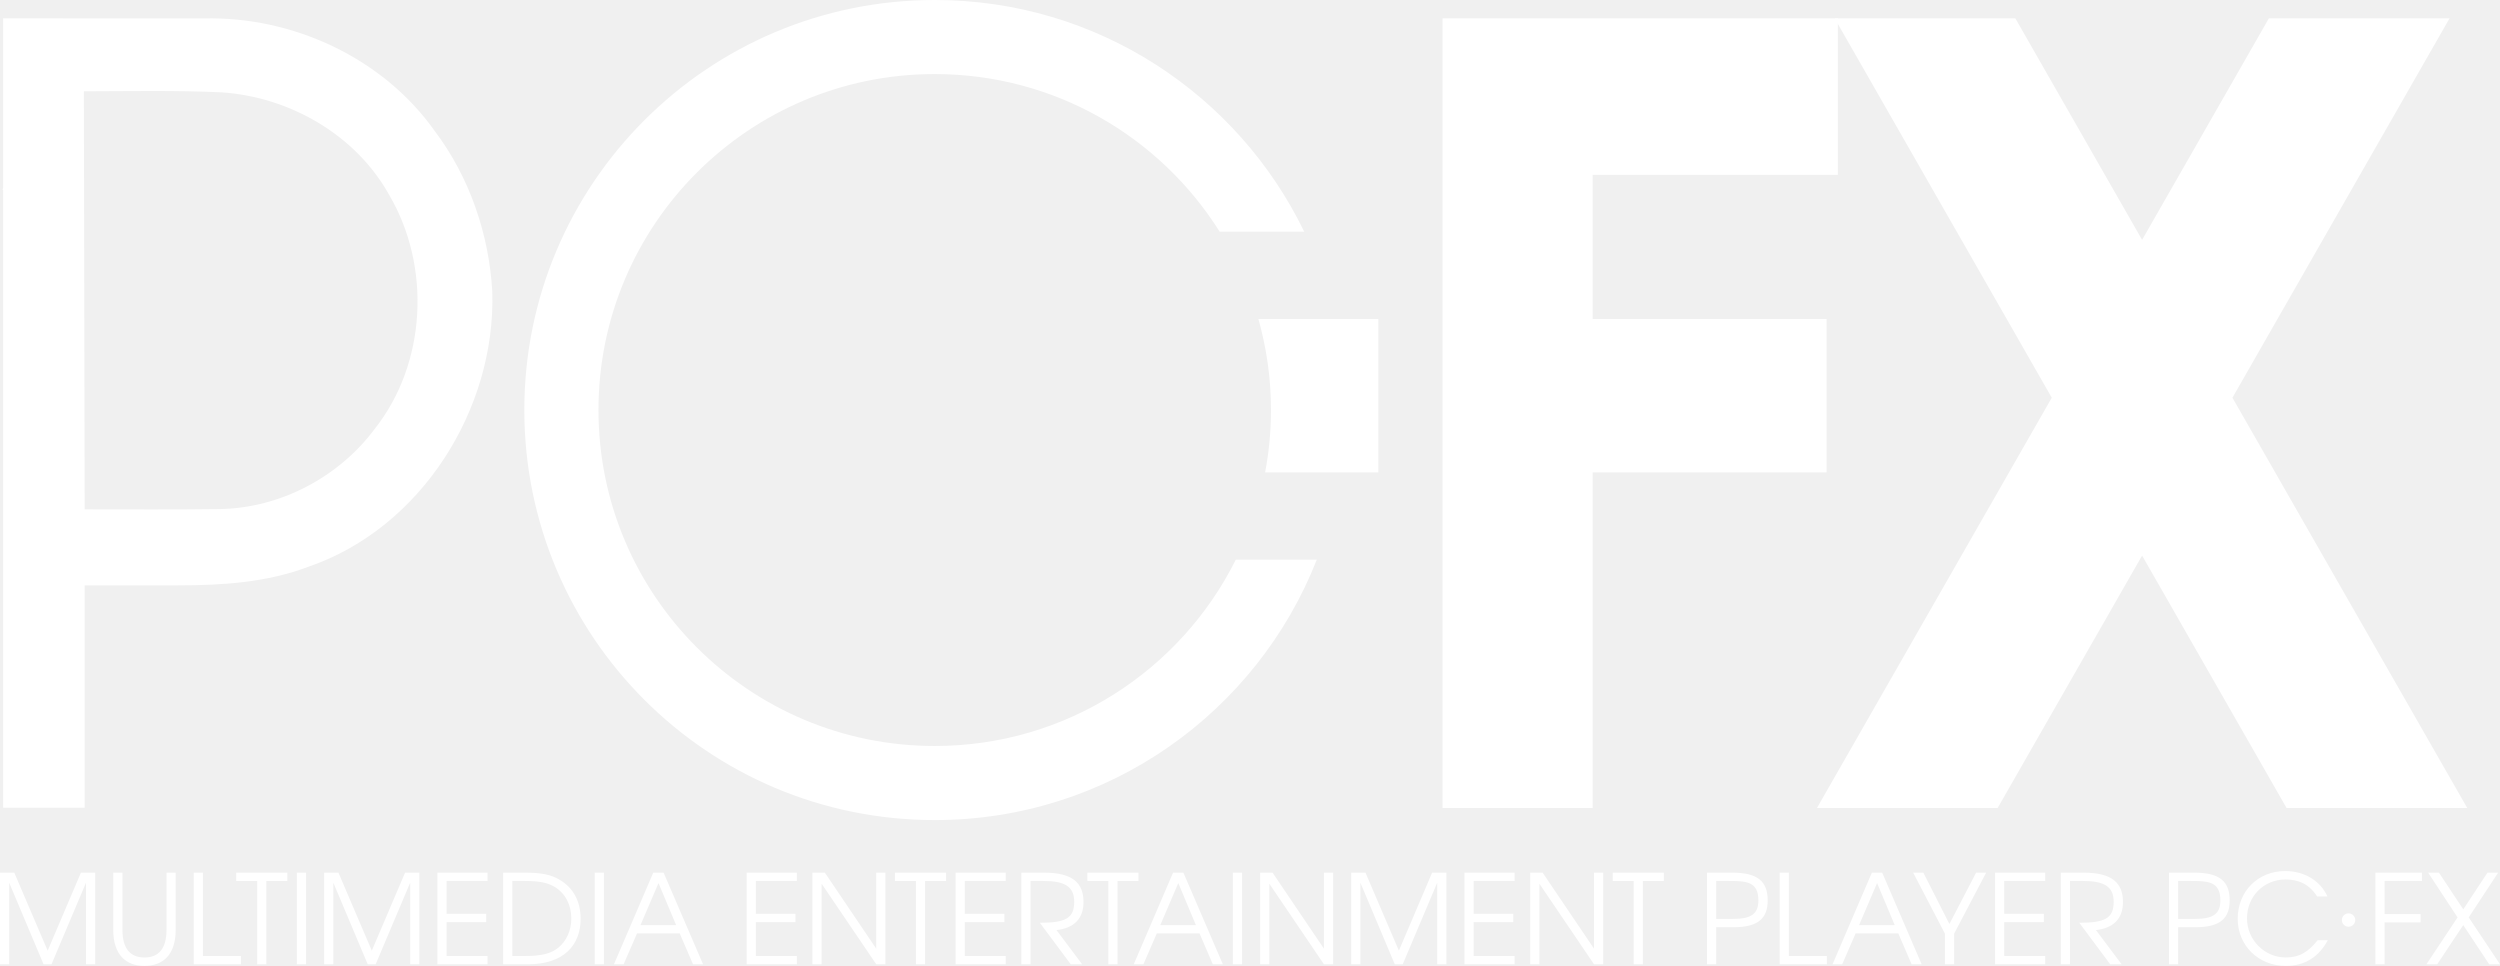
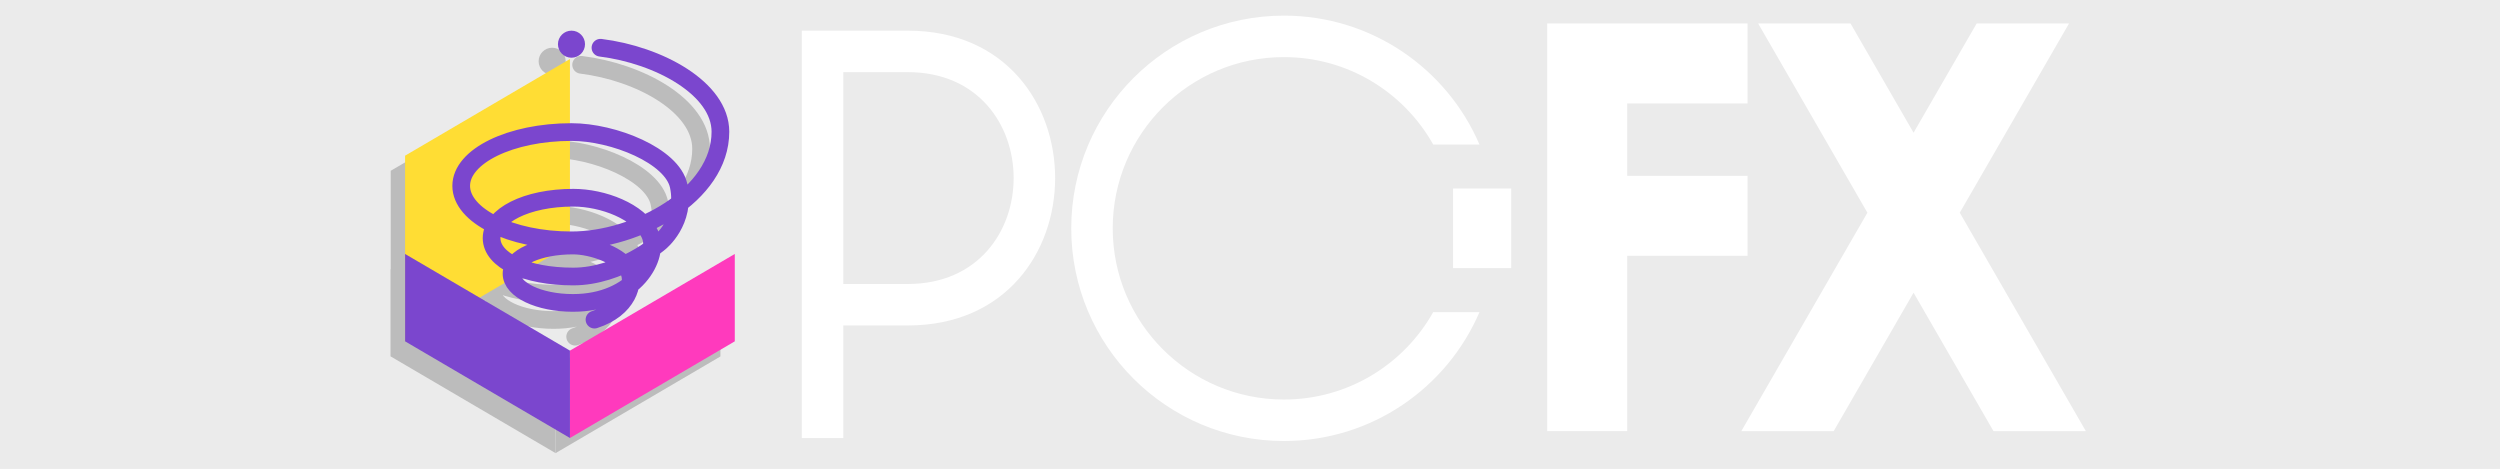
- <svg xmlns="http://www.w3.org/2000/svg" version="1.1" viewBox="0 0 264 102">
-   <g transform="matrix(0.44, 0, 0, 0.439602, 0, 0)">
-     <path d="M 42.527 140.618 C 53.285 140.614 63.997 139.957 74.103 136.11 C 101.133 126.796 119.041 98.232 118.147 70.034 C 117.363 56.212 112.68 42.535 104.325 31.457 C 91.883 13.869 70.213 3.894 48.837 4.427 L 0.754 4.406 L 0.754 45.036 L 0.626 45.594 L 0.754 45.586 L 0.754 194.039 L 20.32 194.039 L 20.32 140.618 M 20.128 21.93 C 31.146 21.909 42.16 21.674 53.157 22.182 C 69.531 23.268 85.441 32.412 93.455 46.915 C 103.494 64.078 102.348 87.303 89.97 102.978 C 81.334 114.61 67.277 122.054 52.752 122.288 C 41.947 122.437 31.363 122.356 20.32 122.356 L 20.128 21.93 Z" style="fill: rgb(255, 255, 255);" />
-     <path d="M 46.647 140.579" style="fill: rgb(255, 255, 255);" />
-     <path d="M 330.801 113.477 L 330.801 76.625 L 302.015 76.625 C 303.971 83.583 305.04 90.916 305.04 98.5 C 305.04 103.622 304.542 108.62 303.63 113.477 L 330.801 113.477 Z" style="fill: rgb(255, 255, 255);" />
-     <path d="M 296.591 134.444 C 283.37 160.971 255.991 179.199 224.337 179.199 C 179.766 179.199 143.634 143.068 143.634 98.496 C 143.634 53.928 179.766 17.793 224.337 17.793 C 253.166 17.793 278.445 32.919 292.718 55.654 L 313.012 55.654 C 297.077 22.727 263.375 0 224.333 0 C 169.936 0 125.837 44.099 125.837 98.496 C 125.837 152.897 169.936 196.996 224.333 196.996 C 266.042 196.996 301.666 171.061 316.029 134.444 L 296.591 134.444 Z" style="fill: rgb(255, 255, 255);" />
-     <polygon points="441.087 42.003 441.087 4.406 382.241 4.406 365.65 4.406 346.212 4.406 346.212 194.103 382.241 194.103 382.241 113.477 438.377 113.477 438.377 76.625 382.241 76.625 382.241 42.003" style="fill: rgb(255, 255, 255);" />
-     <polygon points="592.143 194.103 535.786 95.539 587.891 4.406 544.529 4.406 514.103 57.618 483.681 4.406 440.32 4.406 492.424 95.539 436.067 194.103 479.429 194.103 514.103 133.46 548.781 194.103" style="fill: rgb(255, 255, 255);" />
-     <path d="M 20.643 231.64 L 20.643 212.041 L 12.36 231.64 L 10.456 231.64 L 2.203 212.041 L 2.203 231.64 L 0 231.64 L 0 209.625 L 3.426 209.625 L 11.44 228.364 L 19.421 209.625 L 22.85 209.625 L 22.85 231.64 L 20.643 231.64 Z" style="fill: rgb(255, 255, 255);" />
-     <path d="M 34.657 232.028 C 30.222 232.028 27.179 229.348 27.179 223.362 L 27.179 209.625 L 29.386 209.625 L 29.386 223.362 C 29.386 227.857 31.236 230.004 34.687 230.004 C 38.083 230.004 39.962 227.861 39.962 223.362 L 39.962 209.625 L 42.164 209.625 L 42.164 223.362 C 42.164 229.348 39.127 232.028 34.657 232.028 Z" style="fill: rgb(255, 255, 255);" />
-     <path d="M 46.502 231.64 L 46.502 209.625 L 48.709 209.625 L 48.709 229.642 L 57.823 229.642 L 57.823 231.64 L 46.502 231.64 Z" style="fill: rgb(255, 255, 255);" />
-     <path d="M 63.924 211.623 L 63.924 231.64 L 61.721 231.64 L 61.721 211.623 L 56.685 211.623 L 56.685 209.629 L 68.96 209.629 L 68.96 211.623 L 63.924 211.623 Z" style="fill: rgb(255, 255, 255);" />
-     <path d="M 71.244 231.64 L 71.244 209.625 L 73.451 209.625 L 73.451 231.64 L 71.244 231.64 Z" style="fill: rgb(255, 255, 255);" />
-     <path d="M 98.441 231.64 L 98.441 212.041 L 90.158 231.64 L 88.253 231.64 L 80 212.041 L 80 231.64 L 77.797 231.64 L 77.797 209.625 L 81.223 209.625 L 89.233 228.364 L 97.218 209.625 L 100.643 209.625 L 100.643 231.64 L 98.441 231.64 Z" style="fill: rgb(255, 255, 255);" />
-     <path d="M 104.981 231.64 L 104.981 209.625 L 117.013 209.625 L 117.013 211.619 L 107.184 211.619 L 107.184 219.514 L 116.685 219.514 L 116.685 221.508 L 107.184 221.508 L 107.184 229.642 L 117.013 229.642 L 117.013 231.64 L 104.981 231.64 Z" style="fill: rgb(255, 255, 255);" />
-     <path d="M 126.689 231.64 L 120.758 231.64 L 120.758 209.625 L 125.944 209.625 C 129.936 209.625 132.258 210.102 134.346 211.355 C 137.622 213.289 139.348 216.566 139.348 220.707 C 139.348 227.056 135.296 231.64 126.689 231.64 Z M 133.123 213.051 C 131.453 212.041 129.369 211.623 126.033 211.623 L 122.965 211.623 L 122.965 229.646 L 126.033 229.646 C 129.936 229.646 132.199 229.08 133.958 227.682 C 135.982 226.042 137.115 223.511 137.115 220.622 C 137.115 217.341 135.654 214.572 133.123 213.051 Z" style="fill: rgb(255, 255, 255);" />
-     <path d="M 142.731 231.64 L 142.731 209.625 L 144.938 209.625 L 144.938 231.64 L 142.731 231.64 Z" style="fill: rgb(255, 255, 255);" />
-     <path d="M 166.323 231.64 L 163.132 224.222 L 152.885 224.222 L 149.668 231.64 L 147.346 231.64 L 156.787 209.625 L 159.263 209.625 L 168.735 231.64 L 166.323 231.64 Z M 158.04 212.13 L 153.72 222.228 L 162.271 222.228 L 158.04 212.13 Z" style="fill: rgb(255, 255, 255);" />
-     <path d="M 179.203 231.64 L 179.203 209.625 L 191.24 209.625 L 191.24 211.619 L 181.406 211.619 L 181.406 219.514 L 190.912 219.514 L 190.912 221.508 L 181.406 221.508 L 181.406 229.642 L 191.24 229.642 L 191.24 231.64 L 179.203 231.64 Z" style="fill: rgb(255, 255, 255);" />
-     <path d="M 210.298 231.64 L 197.188 212.279 L 197.188 231.64 L 194.981 231.64 L 194.981 209.625 L 197.963 209.625 L 210.294 227.887 L 210.294 209.625 L 212.501 209.625 L 212.501 231.64 L 210.298 231.64 Z" style="fill: rgb(255, 255, 255);" />
-     <path d="M 222.02 211.623 L 222.02 231.64 L 219.817 231.64 L 219.817 211.623 L 214.781 211.623 L 214.781 209.629 L 227.056 209.629 L 227.056 211.623 L 222.02 211.623 Z" style="fill: rgb(255, 255, 255);" />
-     <path d="M 229.34 231.64 L 229.34 209.625 L 241.376 209.625 L 241.376 211.619 L 231.547 211.619 L 231.547 219.514 L 241.048 219.514 L 241.048 221.508 L 231.547 221.508 L 231.547 229.642 L 241.376 229.642 L 241.376 231.64 L 229.34 231.64 Z" style="fill: rgb(255, 255, 255);" />
-     <path d="M 253.553 223.417 L 259.719 231.64 L 256.979 231.64 L 249.561 221.662 C 255.726 221.662 257.81 220.592 257.81 216.63 C 257.81 212.965 255.548 211.623 250.422 211.623 L 247.324 211.623 L 247.324 231.64 L 245.121 231.64 L 245.121 209.625 L 250.571 209.625 C 257.482 209.625 260.043 212.13 260.043 216.715 C 260.047 220.618 257.78 222.974 253.553 223.417 Z" style="fill: rgb(255, 255, 255);" />
-     <path d="M 268.202 211.623 L 268.202 231.64 L 265.995 231.64 L 265.995 211.623 L 260.963 211.623 L 260.963 209.629 L 273.234 209.629 L 273.234 211.623 L 268.202 211.623 Z" style="fill: rgb(255, 255, 255);" />
-     <path d="M 291.074 231.64 L 287.887 224.222 L 277.635 224.222 L 274.418 231.64 L 272.096 231.64 L 281.538 209.625 L 284.014 209.625 L 293.485 231.64 L 291.074 231.64 Z M 282.791 212.13 L 278.47 222.228 L 287.017 222.228 L 282.791 212.13 Z" style="fill: rgb(255, 255, 255);" />
-     <path d="M 295.884 231.64 L 295.884 209.625 L 298.091 209.625 L 298.091 231.64 L 295.884 231.64 Z" style="fill: rgb(255, 255, 255);" />
-     <path d="M 317.746 231.64 L 304.64 212.279 L 304.64 231.64 L 302.433 231.64 L 302.433 209.625 L 305.411 209.625 L 317.746 227.887 L 317.746 209.625 L 319.953 209.625 L 319.953 231.64 L 317.746 231.64 Z" style="fill: rgb(255, 255, 255);" />
-     <path d="M 344.934 231.64 L 344.934 212.041 L 336.651 231.64 L 334.746 231.64 L 326.493 212.041 L 326.493 231.64 L 324.291 231.64 L 324.291 209.625 L 327.716 209.625 L 335.731 228.364 L 343.711 209.625 L 347.137 209.625 L 347.137 231.64 L 344.934 231.64 Z" style="fill: rgb(255, 255, 255);" />
-     <path d="M 351.474 231.64 L 351.474 209.625 L 363.507 209.625 L 363.507 211.619 L 353.677 211.619 L 353.677 219.514 L 363.179 219.514 L 363.179 221.508 L 353.677 221.508 L 353.677 229.642 L 363.507 229.642 L 363.507 231.64 L 351.474 231.64 Z" style="fill: rgb(255, 255, 255);" />
-     <path d="M 382.565 231.64 L 369.455 212.279 L 369.455 231.64 L 367.252 231.64 L 367.252 209.625 L 370.23 209.625 L 382.565 227.887 L 382.565 209.625 L 384.768 209.625 L 384.768 231.64 L 382.565 231.64 Z" style="fill: rgb(255, 255, 255);" />
-     <path d="M 394.291 211.623 L 394.291 231.64 L 392.084 231.64 L 392.084 211.623 L 387.052 211.623 L 387.052 209.629 L 399.323 209.629 L 399.323 211.623 L 394.291 211.623 Z" style="fill: rgb(255, 255, 255);" />
-     <path d="M 416.114 222.735 L 411.883 222.735 L 411.883 231.64 L 409.676 231.64 L 409.676 209.625 L 415.756 209.625 C 421.802 209.625 424.244 211.679 424.244 216.297 C 424.248 220.469 422.101 222.735 416.114 222.735 Z M 415.011 211.623 L 411.883 211.623 L 411.883 220.737 L 415.961 220.737 C 420.341 220.737 422.011 219.489 422.011 216.297 C 422.011 211.832 419.212 211.623 415.011 211.623 Z" style="fill: rgb(255, 255, 255);" />
-     <path d="M 427.124 231.64 L 427.124 209.625 L 429.331 209.625 L 429.331 229.642 L 438.449 229.642 L 438.449 231.64 L 427.124 231.64 Z" style="fill: rgb(255, 255, 255);" />
-     <path d="M 458.786 231.64 L 455.594 224.222 L 445.347 224.222 L 442.13 231.64 L 439.808 231.64 L 449.25 209.625 L 451.726 209.625 L 461.197 231.64 L 458.786 231.64 Z M 450.503 212.13 L 446.182 222.228 L 454.734 222.228 L 450.503 212.13 Z" style="fill: rgb(255, 255, 255);" />
-     <path d="M 468.99 224.282 L 468.99 231.64 L 466.787 231.64 L 466.787 224.282 L 459.161 209.625 L 461.602 209.625 L 467.857 221.96 L 474.265 209.625 L 476.677 209.625 L 468.99 224.282 Z" style="fill: rgb(255, 255, 255);" />
-     <path d="M 478.811 231.64 L 478.811 209.625 L 490.848 209.625 L 490.848 211.619 L 481.014 211.619 L 481.014 219.514 L 490.52 219.514 L 490.52 221.508 L 481.014 221.508 L 481.014 229.642 L 490.848 229.642 L 490.848 231.64 L 478.811 231.64 Z" style="fill: rgb(255, 255, 255);" />
-     <path d="M 503.021 223.417 L 509.186 231.64 L 506.447 231.64 L 499.029 221.662 C 505.194 221.662 507.282 220.592 507.282 216.63 C 507.282 212.965 505.019 211.623 499.893 211.623 L 496.796 211.623 L 496.796 231.64 L 494.589 231.64 L 494.589 209.625 L 500.038 209.625 C 506.949 209.625 509.514 212.13 509.514 216.715 C 509.519 220.618 507.252 222.974 503.021 223.417 Z" style="fill: rgb(255, 255, 255);" />
-     <path d="M 526.988 222.735 L 522.757 222.735 L 522.757 231.64 L 520.554 231.64 L 520.554 209.625 L 526.63 209.625 C 532.676 209.625 535.121 211.679 535.121 216.297 C 535.121 220.469 532.978 222.735 526.988 222.735 Z M 525.888 211.623 L 522.757 211.623 L 522.757 220.737 L 526.839 220.737 C 531.219 220.737 532.889 219.489 532.889 216.297 C 532.889 211.832 530.085 211.623 525.888 211.623 Z" style="fill: rgb(255, 255, 255);" />
-     <path d="M 548.607 232.028 C 542.024 232.028 537.047 227.141 537.047 220.707 C 537.047 214.124 541.905 209.237 548.458 209.237 C 553.017 209.237 556.89 211.564 558.585 215.347 L 556.11 215.347 C 554.235 212.395 551.645 211.265 548.543 211.265 C 543.302 211.265 539.28 215.317 539.28 220.618 C 539.28 225.773 543.481 230 548.573 230 C 551.794 230 553.907 228.781 556.229 225.859 L 558.671 225.859 C 556.472 229.945 553.076 232.028 548.607 232.028 Z" style="fill: rgb(255, 255, 255);" />
-     <path d="M 572.301 211.623 L 572.301 219.578 L 580.942 219.578 L 580.942 221.572 L 572.301 221.572 L 572.301 231.64 L 570.098 231.64 L 570.098 209.625 L 581.27 209.625 L 581.27 211.619 L 572.301 211.619 Z" style="fill: rgb(255, 255, 255);" />
-     <path d="M 597.405 231.64 L 591.18 222.228 L 584.925 231.64 L 582.335 231.64 L 589.813 220.379 L 582.752 209.625 L 585.343 209.625 L 591.185 218.445 L 596.992 209.625 L 599.553 209.625 L 592.493 220.379 L 600 231.64 L 597.405 231.64 Z" style="fill: rgb(255, 255, 255);" />
-     <path d="M 563.656 222.616 C 562.761 222.616 562.049 221.905 562.049 221.01 C 562.049 220.119 562.761 219.403 563.656 219.403 C 564.521 219.403 565.262 220.119 565.262 221.01 C 565.262 221.905 564.521 222.616 563.656 222.616 Z" style="fill: rgb(255, 255, 255);" />
+ <svg xmlns="http://www.w3.org/2000/svg" width="100%" height="100%" viewBox="0 0 640 120" version="1.1" xml:space="preserve" style="fill-rule:evenodd;clip-rule:evenodd;stroke-linecap:round;stroke-miterlimit:10;">
+   <rect x="0" y="0" width="640" height="120" style="fill:#ebebeb;" />
+   <g>
+     <g>
+       <path d="M232.377,7.849l-27.111,-0l0,104.302l10.618,0l0,-28.832l16.493,0c50.318,0 50.318,-75.47 0,-75.47Zm0,64.852l-16.493,0l0,-54.234l16.493,-0c36.156,-0 36.156,54.234 0,54.234Z" style="fill:#fff;fill-rule:nonzero;" />
+       <path d="M328.688,102.28c-24.202,0 -43.831,-19.629 -43.831,-43.831c-0,-24.202 19.629,-43.831 43.831,-43.831c16.414,0 30.711,9.022 38.216,22.38l11.841,-0c-8.332,-19.403 -27.598,-32.998 -50.057,-32.998c-30.077,0 -54.449,24.383 -54.449,54.449c-0,30.077 24.383,54.449 54.449,54.449c22.447,0 41.725,-13.595 50.057,-32.997l-11.841,-0c-7.505,13.357 -21.802,22.379 -38.216,22.379Z" style="fill:#fff;fill-rule:nonzero;" />
+       <rect x="371.976" y="48.261" width="14.897" height="20.376" style="fill:#fff;" />
+       <path d="M447.367,65.49l-0,-20.478l-30.802,0l-0,-18.53l30.802,-0l-0,-20.478l-51.28,-0l0,104.359l20.478,-0l-0,-44.873l30.802,0Z" style="fill:#fff;fill-rule:nonzero;" />
+       <path d="M501.703,54.453l27.971,-48.449l-23.647,-0l-16.154,27.971l-16.142,-27.971l-23.648,-0l27.972,48.449l-32.273,55.91l23.647,-0l20.444,-35.432l20.455,35.432l23.648,-0l-32.273,-55.91Z" style="fill:#fff;fill-rule:nonzero;" />
+     </g>
+     <g>
+       <path d="M148.768,16.588c14.988,1.856 30.711,10.448 30.711,21.508c0,16.267 -21.417,27.802 -38.137,27.802c-15.588,-0 -28.221,-6.328 -28.221,-13.947c0,-7.618 12.633,-13.776 28.221,-13.776c10.799,0 25.798,6.056 27.451,13.765c1.947,9.181 -4.868,14.535 -4.868,14.535c0,0 -10.006,8.682 -22.141,8.682c-12.136,0 -20.886,-4.131 -20.886,-9.837c0,-5.705 8.83,-10.335 20.953,-10.335c7.517,0 16.788,3.498 19.539,9.26c2.75,5.739 -3.725,17.671 -19.674,17.671c-8.683,-0 -15.713,-3.351 -15.713,-7.483c0,-4.132 7.03,-7.211 15.713,-7.211c4.992,0 12.452,2.615 14.331,6.543c1.437,3 -0.102,9.622 -8.807,12.429" style="fill:none;fill-rule:nonzero;stroke:#bcbcbc;stroke-width:4.53px;" />
+       <circle cx="141.353" cy="15.682" r="3.464" style="fill:#bcbcbc;" />
+       <g>
+         <path d="M100.024,43.722l0,47.532l42.201,-24.756l-0,-47.522l-42.201,24.746Z" style="fill:#bcbcbc;fill-rule:nonzero;" />
+         <path d="M142.225,93.632l-0,22.368l42.201,-24.746l-0,-22.368l-42.201,24.746Z" style="fill:#bcbcbc;fill-rule:nonzero;" />
+         <path d="M142.225,93.632l-0,22.368l-42.201,-24.746l0,-22.368l42.201,24.746Z" style="fill:#bcbcbc;fill-rule:nonzero;" />
+       </g>
+       <path d="M103.703,39.85l0,47.533l42.201,-24.757l-0,-47.521l-42.201,24.745Z" style="fill:#ffdd34;fill-rule:nonzero;" />
+       <circle cx="146.3" cy="11.313" r="3.464" style="fill:#7b46ce;" />
+       <path d="M153.715,12.218c14.987,1.857 30.711,10.449 30.711,21.508c-0,16.267 -21.418,27.802 -38.137,27.802c-15.588,0 -28.221,-6.328 -28.221,-13.946c0,-7.618 12.633,-13.776 28.221,-13.776c10.799,-0 25.798,6.056 27.451,13.765c1.947,9.18 -4.868,14.535 -4.868,14.535c0,-0 -10.007,8.682 -22.142,8.682c-12.135,-0 -20.885,-4.132 -20.885,-9.837c-0,-5.705 8.83,-10.335 20.953,-10.335c7.517,-0 16.788,3.498 19.539,9.259c2.75,5.74 -3.725,17.671 -19.675,17.671c-8.682,-0 -15.712,-3.351 -15.712,-7.483c0,-4.131 7.03,-7.21 15.712,-7.21c4.993,-0 12.452,2.615 14.332,6.543c1.437,2.999 -0.102,9.622 -8.807,12.429" style="fill:none;fill-rule:nonzero;stroke:#7b46ce;stroke-width:4.53px;" />
+       <path d="M145.904,89.76l-0,22.369l42.201,-24.746l-0,-22.368l-42.201,24.745Z" style="fill:#ff3abd;fill-rule:nonzero;" />
+       <path d="M145.904,89.76l-0,22.369l-42.201,-24.746l0,-22.368l42.201,24.745Z" style="fill:#7b46ce;fill-rule:nonzero;" />
+     </g>
  </g>
</svg>
